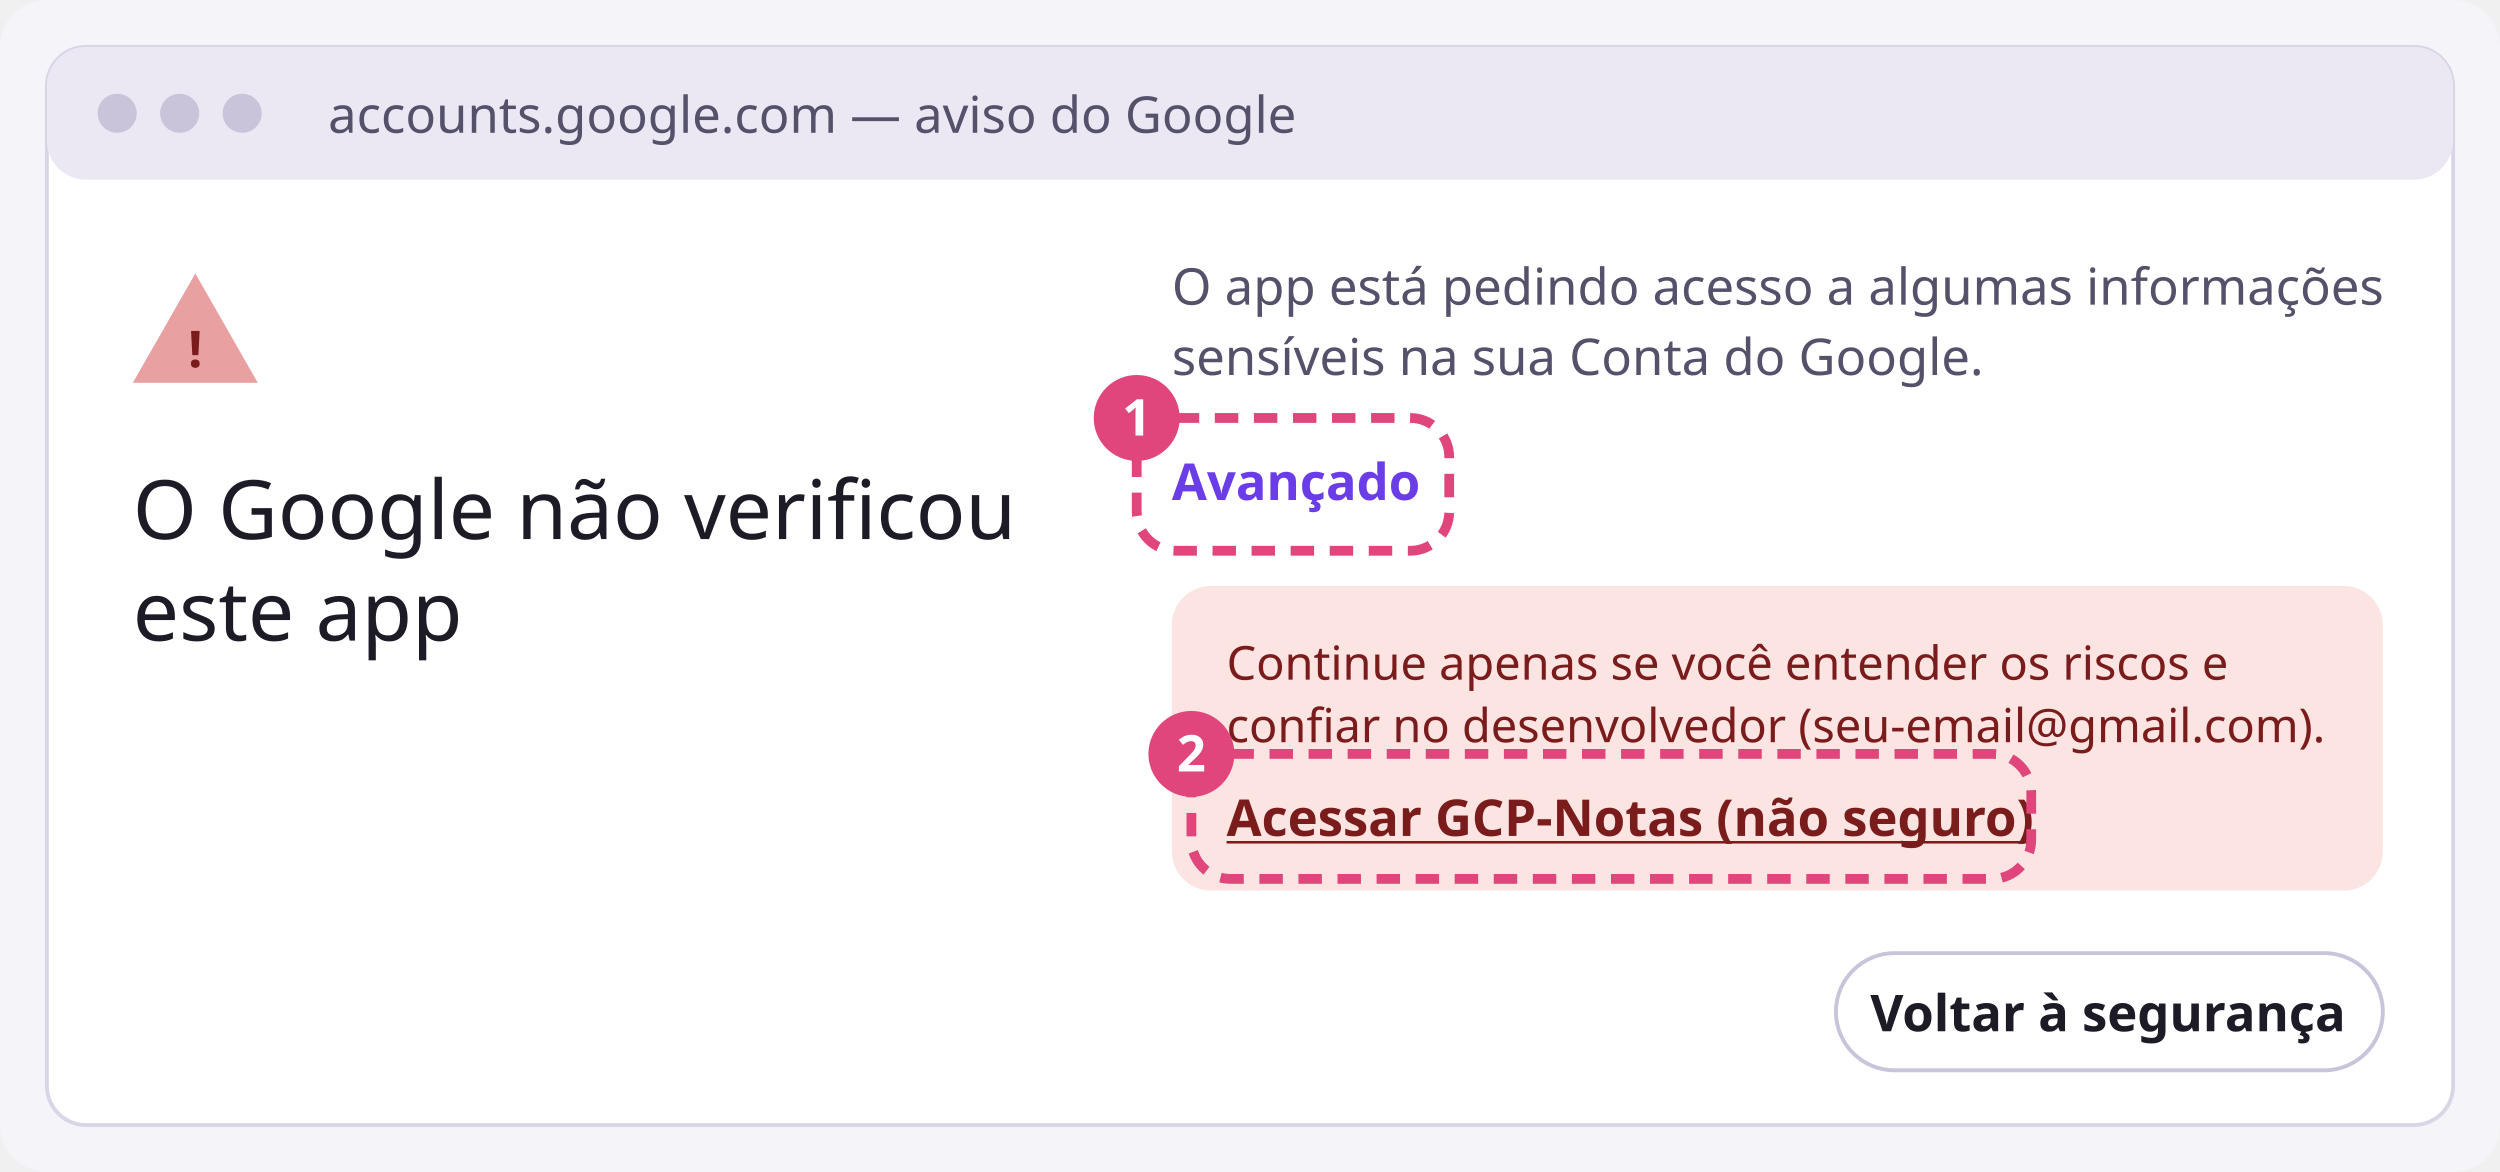
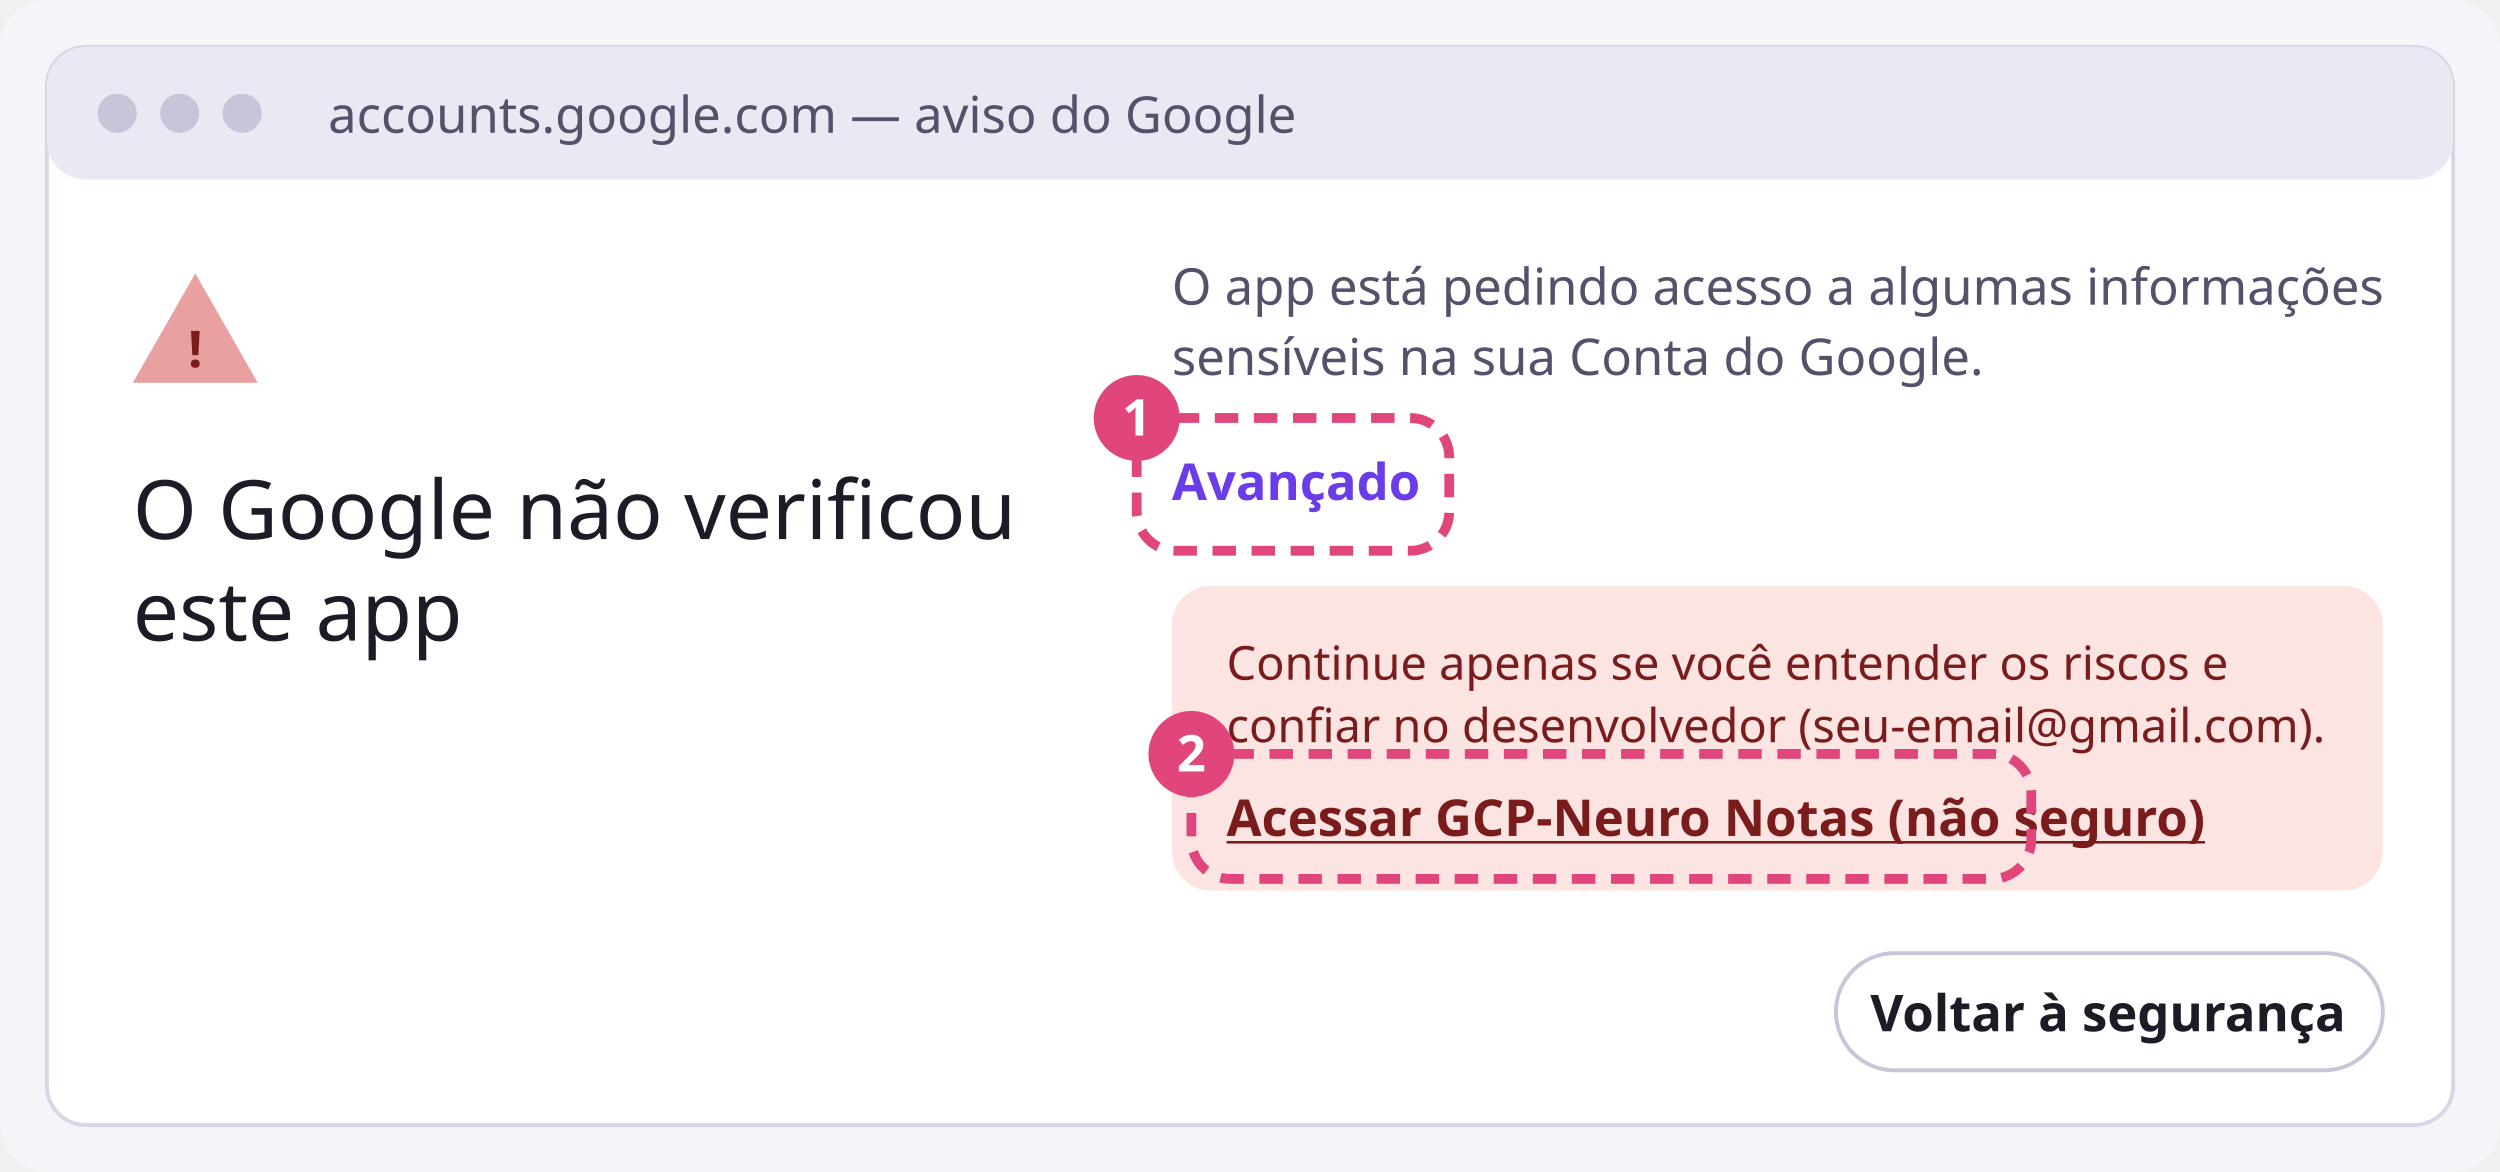
<svg xmlns="http://www.w3.org/2000/svg" viewBox="0 0 640 300" role="img" aria-label="accounts.google.com — aviso do Google" font-family="Segoe UI, system-ui, sans-serif" font-size="13">
  <rect width="640" height="300" rx="12" fill="#f5f4f9" />
  <rect x="12" y="12" width="616" height="276" rx="10" fill="#ffffff" stroke="#d9d5e6" />
  <rect x="12" y="12" width="616" height="34" rx="10" fill="#ebe8f3" />
  <circle cx="30" cy="29" r="5" fill="#c9c4da" />
  <circle cx="46" cy="29" r="5" fill="#c9c4da" />
  <circle cx="62" cy="29" r="5" fill="#c9c4da" />
  <text x="84" y="34" fill="#55516a">accounts.google.com — aviso do Google</text>
  <path d="M50 70 l16 28 h-32 z" fill="#e9a0a0" />
  <text x="50" y="94" text-anchor="middle" font-weight="700" fill="#7a1c1c">!</text>
  <text x="34" y="138" fill="#1d1b26" font-weight="400" font-size="21">O Google não verificou</text>
  <text x="34" y="164" fill="#1d1b26" font-weight="400" font-size="21">este app</text>
  <text x="300" y="78" fill="#55516a" font-weight="400" font-size="13">O app está pedindo acesso a algumas informações</text>
  <text x="300" y="96" fill="#55516a" font-weight="400" font-size="13">sensíveis na sua Conta do Google.</text>
  <text x="300" y="128" fill="#6a3de8" font-weight="600" font-size="13">Avançado</text>
  <rect x="291" y="107" width="80" height="34" rx="10" fill="none" stroke="#e0457b" stroke-width="2.5" stroke-dasharray="6 4" />
  <circle cx="291" cy="107" r="11" fill="#e0457b" />
  <text x="291" y="111.5" fill="#ffffff" font-weight="700" text-anchor="middle">1</text>
  <rect x="300" y="150" width="310" height="78" rx="10" fill="#fbe4e2" />
  <text x="314" y="174" fill="#7a1c1c" font-weight="400" font-size="12">Continue apenas se você entender os riscos e</text>
  <text x="314" y="190" fill="#7a1c1c" font-weight="400" font-size="12">confiar no desenvolvedor (seu-email@gmail.com).</text>
-   <text x="314" y="214" fill="#7a1c1c" font-weight="700" text-decoration="underline">Acessar GCP-Notas (não seguro)</text>
+   <text x="314" y="214" fill="#7a1c1c" font-weight="700" text-decoration="underline">Acessar GCP-Neuro Notas (não seguro)</text>
  <rect x="305" y="193" width="215" height="32" rx="10" fill="none" stroke="#e0457b" stroke-width="2.5" stroke-dasharray="6 4" />
  <circle cx="305" cy="193" r="11" fill="#e0457b" />
  <text x="305" y="197.5" fill="#ffffff" font-weight="700" text-anchor="middle">2</text>
  <rect x="470" y="244" width="140" height="30" rx="15.0" fill="#ffffff" stroke="#c9c4da" />
  <text x="478.8" y="264.0" fill="#1d1b26" font-weight="600" font-size="13">Voltar à segurança</text>
</svg>
